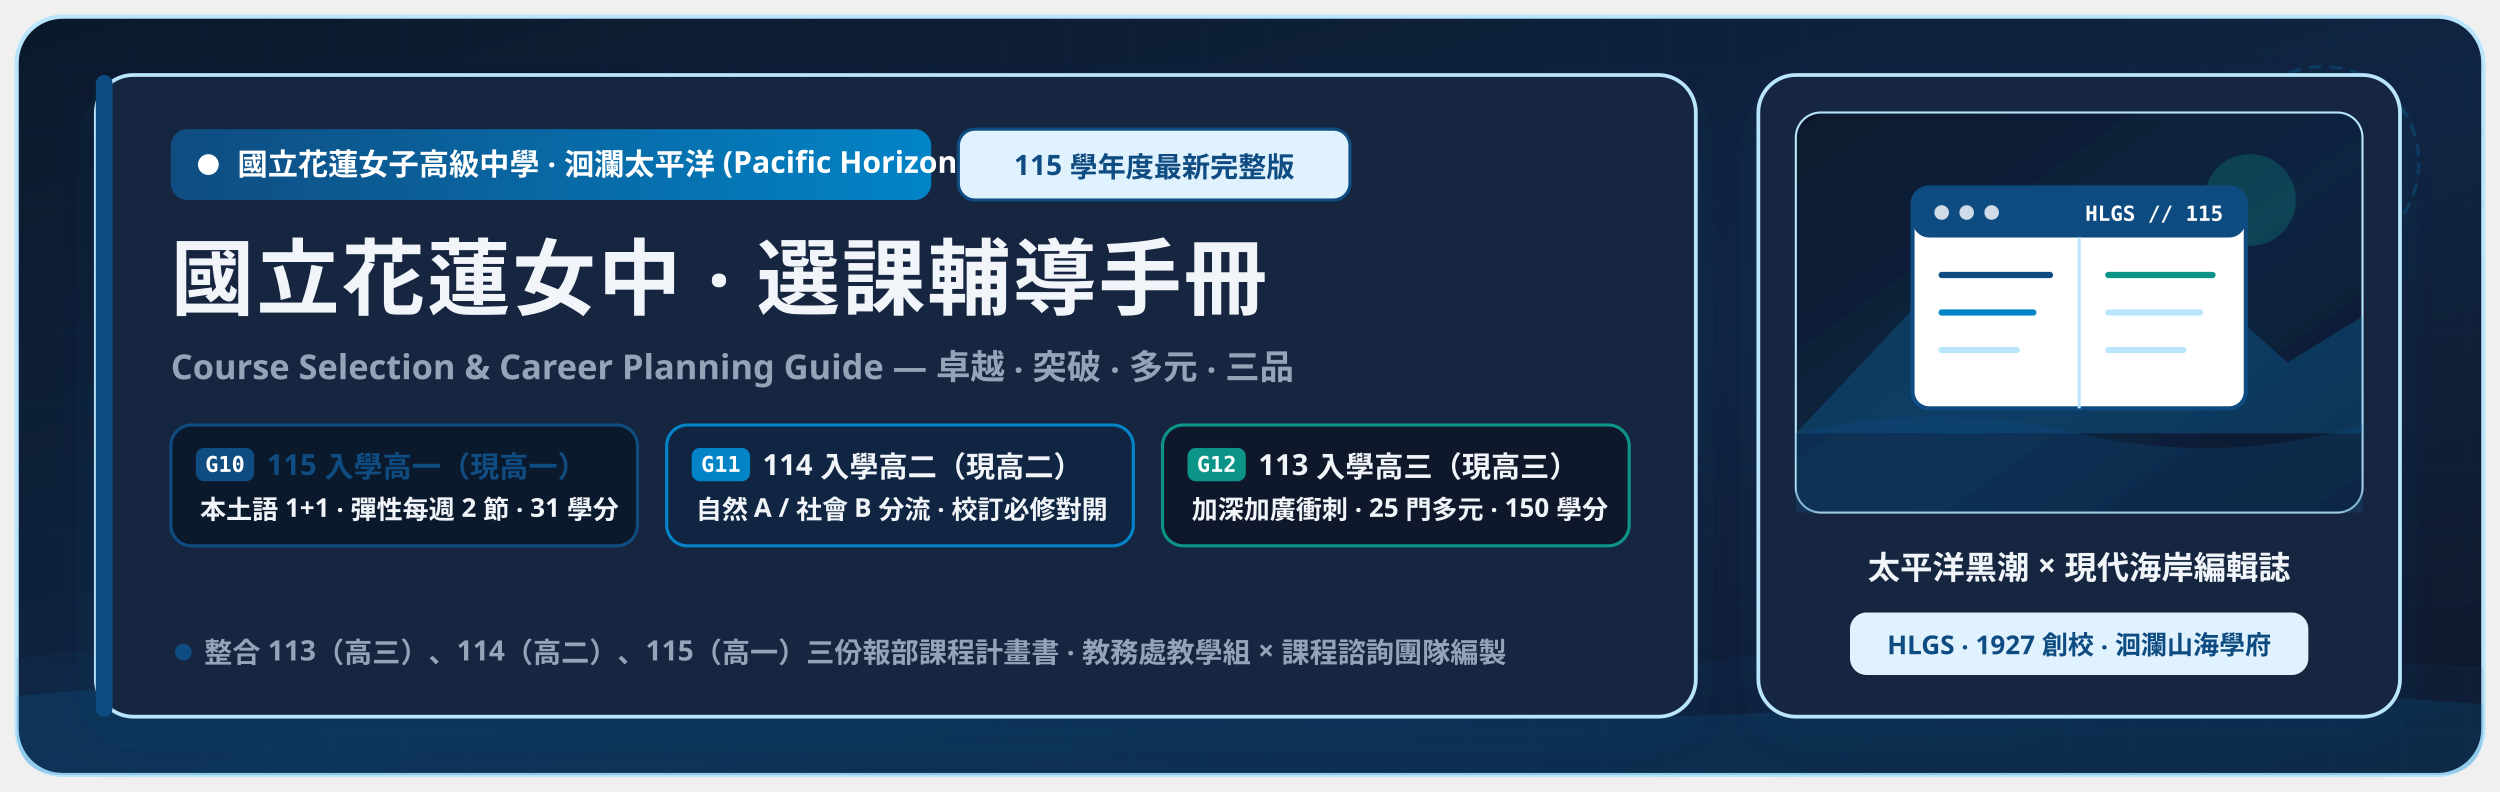
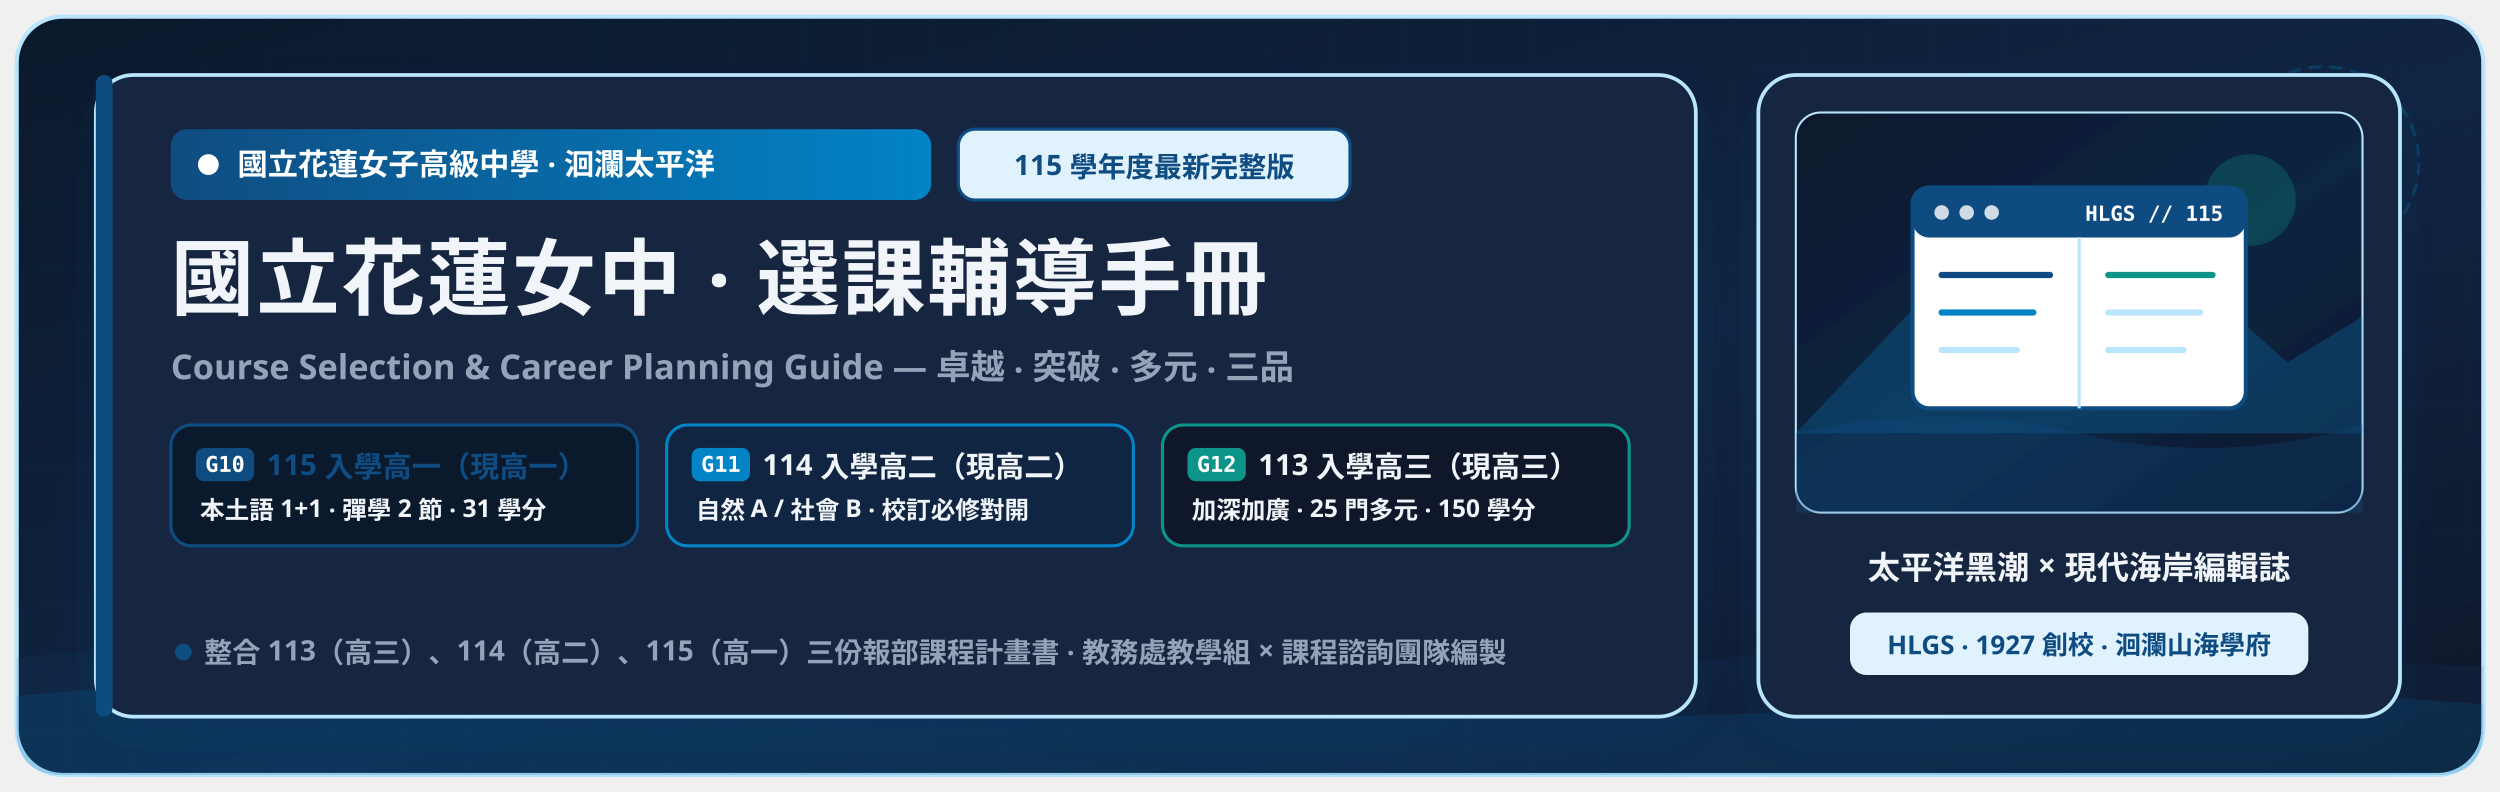
<svg xmlns="http://www.w3.org/2000/svg" viewBox="0 0 1200 380" width="100%" height="100%">
  <defs>
    <linearGradient id="bgGrad_ocean_True" x1="0%" y1="0%" x2="100%" y2="100%">
      <stop offset="0%" stop-color="#0B192C" />
      <stop offset="55%" stop-color="#102542" />
      <stop offset="100%" stop-color="#0F172A" />
    </linearGradient>
    <linearGradient id="pillGrad_ocean_True" x1="0%" y1="0%" x2="100%" y2="0%">
      <stop offset="0%" stop-color="#0F4C81" />
      <stop offset="100%" stop-color="#0284C7" />
    </linearGradient>
    <filter id="softShadow" x="-5%" y="-5%" width="110%" height="115%">
      <feDropShadow dx="0" dy="8" stdDeviation="12" flood-color="#0F4C81" flood-opacity="0.14" />
    </filter>
    <pattern id="archGrid" width="32" height="32" patternUnits="userSpaceOnUse">
      <path d="M 32 0 L 0 0 0 32" fill="none" stroke="#0F4C81" stroke-width="0.6" opacity="0.12" />
    </pattern>
  </defs>
  <rect x="8" y="8" width="1184" height="364" rx="22" fill="url(#bgGrad_ocean_True)" stroke="#BAE6FD" stroke-width="2" />
  <rect x="8" y="8" width="1184" height="364" rx="22" fill="url(#archGrid)" />
  <path d="M 8 316 Q 220 290 440 318 T 880 308 L 1192 320 L 1192 350 Q 1192 372 1170 372 L 30 372 Q 8 372 8 350 Z" fill="#0F4C81" opacity="0.10" />
  <path d="M 8 334 Q 280 310 540 334 T 1020 326 L 1192 338 L 1192 350 Q 1192 372 1170 372 L 30 372 Q 8 372 8 350 Z" fill="#0284C7" opacity="0.14" />
  <circle cx="1115" cy="78" r="46" fill="none" stroke="#0284C7" stroke-width="1.5" opacity="0.25" stroke-dasharray="6,4" />
  <circle cx="1115" cy="78" r="28" fill="#0D9488" opacity="0.12" />
  <g filter="url(#softShadow)">
    <rect x="46" y="36" width="768" height="308" rx="18" fill="#152840" stroke="#BAE6FD" stroke-width="1.8" />
    <rect x="46" y="36" width="8" height="308" rx="4" fill="#0F4C81" />
  </g>
  <rect x="82" y="62" width="365" height="34" rx="8" fill="url(#pillGrad_ocean_True)" />
  <circle cx="100" cy="79" r="5" fill="#FFFFFF" />
  <text x="114" y="84" font-family="'Noto Sans TC', 'PingFang TC', 'Microsoft JhengHei', sans-serif" font-size="14.5" font-weight="700" fill="#FFFFFF">
-     國立花蓮女子高級中學 ‧ 洄瀾太平洋 (Pacific Horizon)
+     國立花蓮女子高級中學 ‧ 洄瀾太平洋
  </text>
  <rect x="460" y="62" width="188" height="34" rx="8" fill="#E0F2FE" stroke="#0F4C81" stroke-width="1.5" />
  <text x="554" y="84" text-anchor="middle" font-family="'Noto Sans TC', 'PingFang TC', sans-serif" font-size="13.5" font-weight="800" fill="#0F4C81">
    115 學年度最新完整版
  </text>
  <text x="82" y="148" font-family="'Noto Sans TC', 'PingFang TC', 'Microsoft JhengHei', sans-serif" font-size="40" font-weight="900" fill="#F1F5F9" letter-spacing="1">
    國立花蓮女中 ‧ 選課輔導手冊
  </text>
  <text x="82" y="182" font-family="'Noto Sans TC', 'PingFang TC', sans-serif" font-size="16.5" font-weight="600" fill="#94A3B8">
    Course Selection &amp; Career Planning Guide — 卓越 ‧ 突破 ‧ 多元 ‧ 三品
  </text>
  <g transform="translate(82, 204)">
    <rect x="0" y="0" width="224" height="58" rx="10" fill="#0B192C" stroke="#0F4C81" stroke-width="1.5" />
    <rect x="12" y="11" width="28" height="16" rx="4" fill="#0F4C81" />
    <text x="26" y="22.5" text-anchor="middle" font-family="monospace" font-size="10.5" font-weight="800" fill="#FFFFFF">G10</text>
    <text x="46" y="24" font-family="'Noto Sans TC', sans-serif" font-size="14" font-weight="800" fill="#0F4C81">115 入學高一（現高一）</text>
-     <text x="14" y="45" font-family="'Noto Sans TC', sans-serif" font-size="12.5" font-weight="600" fill="#F1F5F9">本土語 1+1 ‧ 彈性每週 2 節 ‧ 31 學分</text>
+     <text x="14" y="45" font-family="'Noto Sans TC', sans-serif" font-size="11.8" font-weight="600" fill="#F1F5F9">本土語 1+1 ‧ 彈學 2 節 ‧ 31 學分</text>
    <rect x="238" y="0" width="224" height="58" rx="10" fill="#102542" stroke="#0284C7" stroke-width="1.5" />
    <rect x="250" y="11" width="28" height="16" rx="4" fill="#0284C7" />
    <text x="264" y="22.5" text-anchor="middle" font-family="monospace" font-size="10.5" font-weight="800" fill="#FFFFFF">G11</text>
    <text x="284" y="24" font-family="'Noto Sans TC', sans-serif" font-size="14" font-weight="800" fill="#F1F5F9">114 入學高二（現高二）</text>
-     <text x="252" y="45" font-family="'Noto Sans TC', sans-serif" font-size="12.5" font-weight="600" fill="#F1F5F9">自然 A / 社會 B 分流 ‧ 校訂必修對開</text>
+     <text x="252" y="45" font-family="'Noto Sans TC', sans-serif" font-size="11.8" font-weight="600" fill="#F1F5F9">自然 A / 社會 B ‧ 校訂必修對開</text>
    <rect x="476" y="0" width="224" height="58" rx="10" fill="#0F172A" stroke="#0D9488" stroke-width="1.5" />
    <rect x="488" y="11" width="28" height="16" rx="4" fill="#0D9488" />
    <text x="502" y="22.5" text-anchor="middle" font-family="monospace" font-size="10.5" font-weight="800" fill="#FFFFFF">G12</text>
    <text x="522" y="24" font-family="'Noto Sans TC', sans-serif" font-size="14" font-weight="800" fill="#F1F5F9">113 入學高三（現高三）</text>
-     <text x="490" y="45" font-family="'Noto Sans TC', sans-serif" font-size="12.5" font-weight="600" fill="#F1F5F9">加深加廣衝刺 ‧ 25 門多元 ‧ 150 學分</text>
+     <text x="490" y="45" font-family="'Noto Sans TC', sans-serif" font-size="11.8" font-weight="600" fill="#F1F5F9">加深加廣 ‧ 25 門多元 ‧ 150 學分</text>
  </g>
  <circle cx="88" cy="313" r="4" fill="#0F4C81" />
  <text x="98" y="318" font-family="'Noto Sans TC', sans-serif" font-size="13.5" font-weight="600" fill="#94A3B8">
    整合 113（高三）、114（高二）、115（高一）三份報部課程計畫書 ‧ 教務處教學組 × 課程諮詢團隊編製
  </text>
  <g transform="translate(844, 36)" filter="url(#softShadow)">
    <rect x="0" y="0" width="308" height="308" rx="18" fill="#152840" stroke="#BAE6FD" stroke-width="1.8" />
    <rect x="18" y="18" width="272" height="192" rx="12" fill="url(#bgGrad_ocean_True)" stroke="#BAE6FD" stroke-width="1" />
    <circle cx="236" cy="60" r="22" fill="#0D9488" opacity="0.28" />
    <path d="M 18 172 L 82 104 L 138 148 L 198 88 L 254 138 L 290 116 L 290 172 Z" fill="#0284C7" opacity="0.26" />
    <path d="M 18 172 Q 86 156 154 172 T 290 168 L 290 210 L 18 210 Z" fill="#0F4C81" opacity="0.32" />
    <rect x="74" y="54" width="160" height="106" rx="8" fill="#FFFFFF" stroke="#0F4C81" stroke-width="2" />
    <rect x="74" y="54" width="160" height="24" rx="8" fill="#0F4C81" />
    <circle cx="88" cy="66" r="3.5" fill="#FFFFFF" opacity="0.8" />
    <circle cx="100" cy="66" r="3.5" fill="#FFFFFF" opacity="0.8" />
    <circle cx="112" cy="66" r="3.5" fill="#FFFFFF" opacity="0.8" />
    <text x="190" y="70" text-anchor="middle" font-family="monospace" font-size="10" font-weight="700" fill="#FFFFFF">HLGS // 115</text>
    <line x1="154" y1="78" x2="154" y2="160" stroke="#BAE6FD" stroke-width="1.5" />
    <line x1="88" y1="96" x2="140" y2="96" stroke="#0F4C81" stroke-width="3" stroke-linecap="round" />
    <line x1="88" y1="114" x2="132" y2="114" stroke="#0284C7" stroke-width="3" stroke-linecap="round" />
    <line x1="88" y1="132" x2="124" y2="132" stroke="#BAE6FD" stroke-width="3" stroke-linecap="round" />
    <line x1="168" y1="96" x2="218" y2="96" stroke="#0D9488" stroke-width="3" stroke-linecap="round" />
    <line x1="168" y1="114" x2="212" y2="114" stroke="#BAE6FD" stroke-width="3" stroke-linecap="round" />
    <line x1="168" y1="132" x2="204" y2="132" stroke="#BAE6FD" stroke-width="3" stroke-linecap="round" />
    <text x="154" y="242" text-anchor="middle" font-family="'Noto Sans TC', sans-serif" font-size="15.5" font-weight="800" fill="#F1F5F9">
      太平洋黑潮 × 現代海岸編輯誌
    </text>
    <rect x="44" y="258" width="220" height="30" rx="8" fill="#E0F2FE" />
    <text x="154" y="278" text-anchor="middle" font-family="'Noto Sans TC', sans-serif" font-size="12.5" font-weight="800" fill="#0F4C81">
      HLGS ‧ 1927 創校 ‧ 洄瀾山海學府
    </text>
  </g>
</svg>
